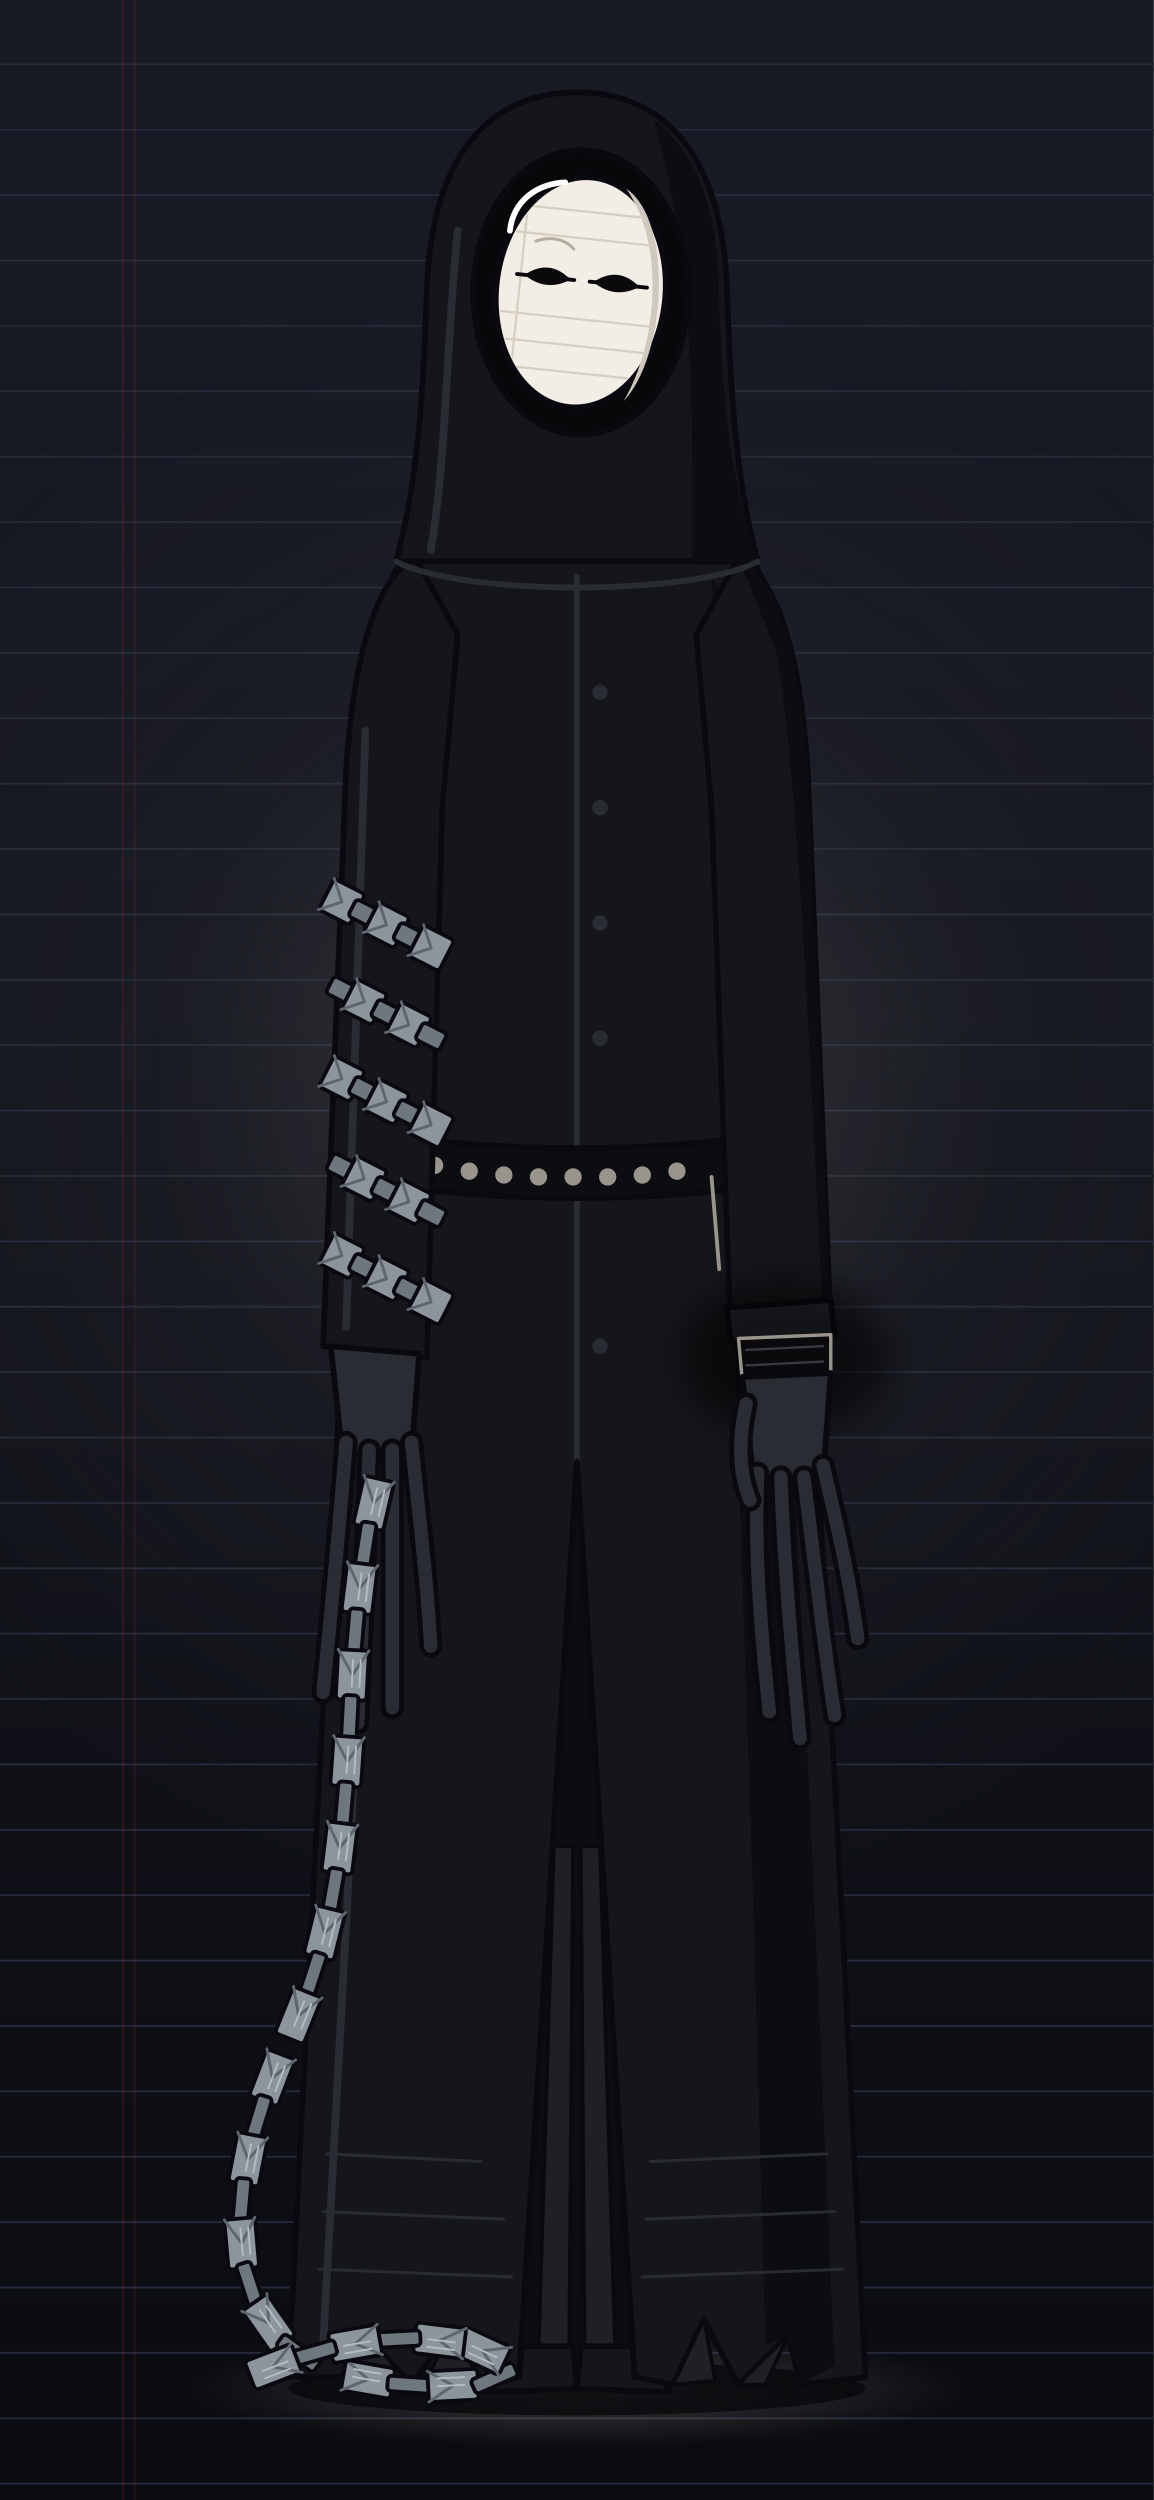
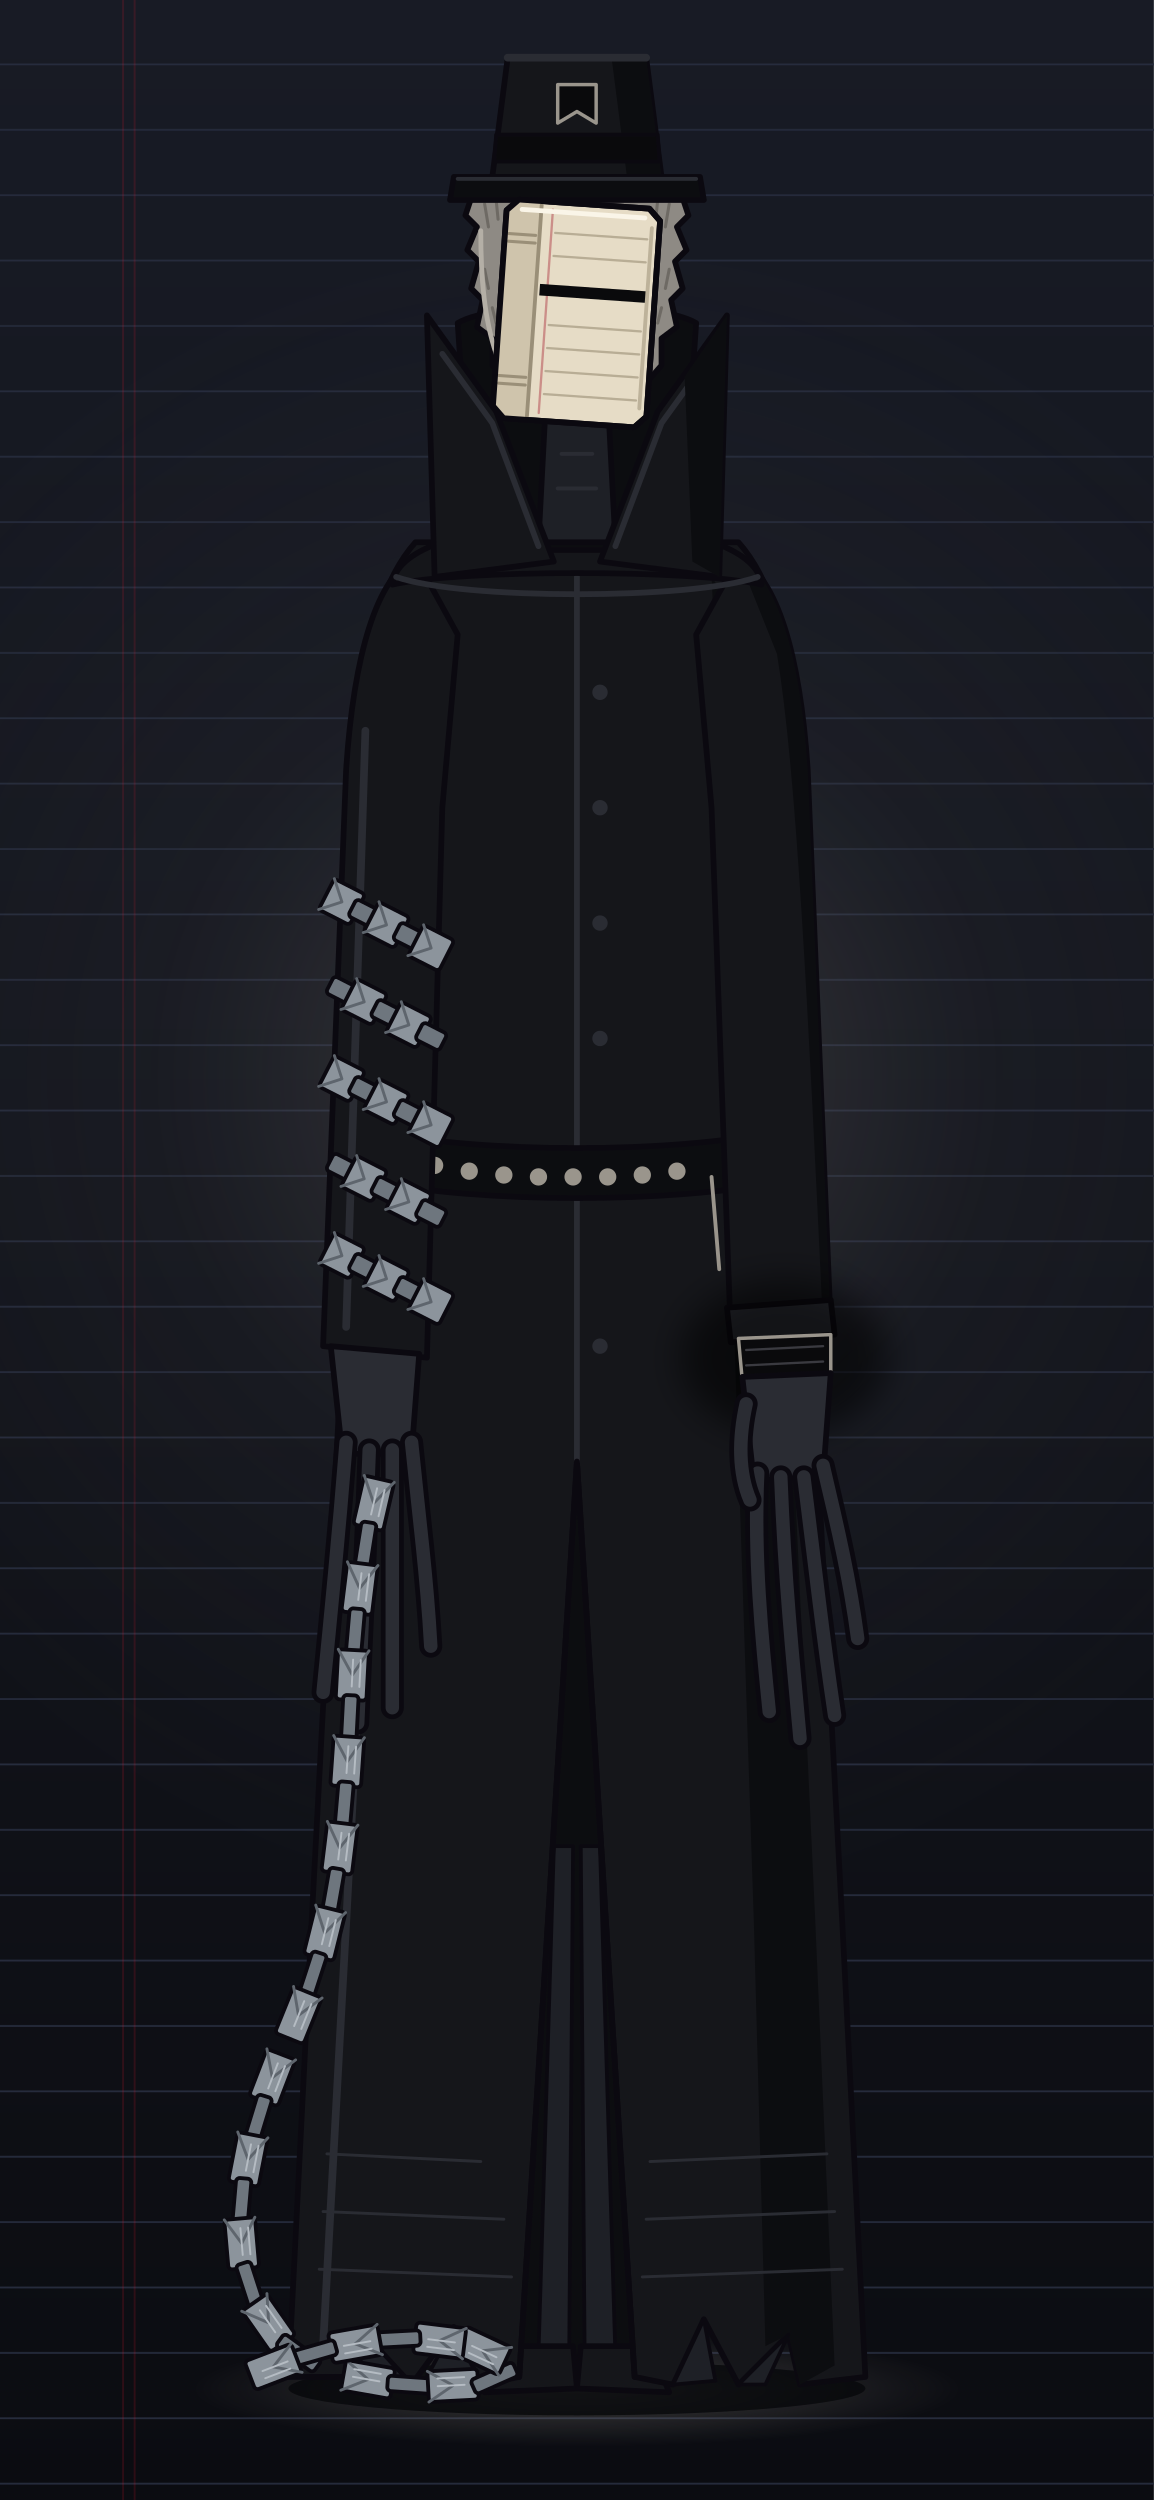
<svg xmlns="http://www.w3.org/2000/svg" viewBox="0 0 600 1300" width="600" height="1300">
  <defs>
    <linearGradient id="bg" x1="0" y1="0" x2="0" y2="1">
      <stop offset="0" stop-color="#181B25" />
      <stop offset="0.55" stop-color="#12141B" />
      <stop offset="1" stop-color="#0B0C11" />
    </linearGradient>
    <pattern id="rule" width="600" height="34" patternUnits="userSpaceOnUse">
      <line x1="0" y1="33.5" x2="600" y2="33.5" stroke="#232838" stroke-width="1" />
    </pattern>
    <radialGradient id="aura" cx="300" cy="560" r="440" gradientUnits="userSpaceOnUse">
      <stop offset="0" stop-color="#9A958C" stop-opacity="0.34" />
      <stop offset="0.5" stop-color="#3A3A40" stop-opacity="0.16" />
      <stop offset="1" stop-color="#3A3A40" stop-opacity="0" />
    </radialGradient>
    <radialGradient id="floor" cx="300" cy="1242" r="200" gradientUnits="userSpaceOnUse" gradientTransform="translate(0 1056) scale(1 0.15)">
      <stop offset="0" stop-color="#9A958C" stop-opacity="0.35" />
      <stop offset="1" stop-color="#9A958C" stop-opacity="0" />
    </radialGradient>
    <filter id="blur" x="-1" y="-1" width="3" height="3">
      <feGaussianBlur stdDeviation="9" />
    </filter>
    <filter id="soft" x="-1" y="-1" width="3" height="3">
      <feGaussianBlur stdDeviation="3" />
    </filter>
  </defs>
  <rect width="600" height="1300" fill="url(#bg)" />
  <rect width="600" height="1300" fill="url(#rule)" />
  <line x1="64" y1="0" x2="64" y2="1300" stroke="#E5172F" stroke-opacity="0.16" />
  <line x1="70" y1="0" x2="70" y2="1300" stroke="#E5172F" stroke-opacity="0.16" />
  <rect width="600" height="1300" fill="url(#aura)" />
  <rect x="0" y="1180" width="600" height="120" fill="url(#floor)" />
  <ellipse cx="300" cy="1242" rx="150" ry="14" fill="#06070A" opacity="0.8" />
  <g stroke="#0B0910" stroke-width="3" stroke-linejoin="round" stroke-linecap="round">
    <path d="M300,760 L332,1236 L268,1236 Z" fill="#0C0D10" />
    <path d="M288,960 L298,960 L296,1224 L280,1224 Z M302,960 L312,960 L320,1224 L304,1224 Z" fill="#1E2026" stroke-width="2" />
    <path d="M262,1220 L298,1220 L300,1242 L252,1244 Z M302,1220 L338,1220 L348,1244 L300,1242 Z" fill="#15161A" />
    <path d="M216,282 C200,300 190,330 188,380 L178,700 L162,1000 L150,1236 L186,1236 L190,1214 L214,1240 L236,1210 L250,1240 L270,1236 L300,760 L330,1236 L350,1240 L366,1206 L384,1240 L410,1214 L416,1240 L450,1236 L438,1000 L422,700 L412,380 C410,330 400,300 384,282 Z" fill="#15161A" />
    <path d="M370,300 C392,330 400,360 400,400 L410,700 L424,1000 L434,1230 L416,1240 L410,1214 L398,1220 L392,1000 L382,700 C380,560 376,420 370,300 Z" fill="#0C0D10" stroke="none" />
    <path d="M206,360 L196,700 L180,1000 L168,1220" fill="none" stroke="#2A2C33" stroke-width="4" />
    <g fill="#1E2026" stroke-width="2">
      <path d="M186,1236 L190,1214 L214,1240 Z" />
      <path d="M236,1210 L250,1240 L222,1236 Z" />
      <path d="M350,1240 L366,1206 L372,1238 Z" />
      <path d="M384,1240 L410,1214 L398,1240 Z" />
    </g>
    <g fill="none" stroke="#2A2C33" stroke-width="1.5">
      <path d="M170,1120 L250,1124 M168,1150 L262,1154 M166,1180 L266,1184 M338,1124 L430,1120 M336,1154 L434,1150 M334,1184 L438,1180" />
    </g>
    <path d="M300,300 L300,760" fill="none" stroke="#2A2C33" stroke-width="3" />
    <path d="M300,760 L270,1236 M300,760 L330,1236" fill="none" />
    <g fill="#2A2C33" stroke="none">
      <circle cx="312" cy="360" r="4" />
      <circle cx="312" cy="420" r="4" />
      <circle cx="312" cy="480" r="4" />
      <circle cx="312" cy="540" r="4" />
      <circle cx="312" cy="700" r="4" />
    </g>
    <path d="M194,588 C250,600 350,600 406,588 L408,614 C350,626 250,626 192,614 Z" fill="#0C0D10" />
    <g fill="#9A958C" stroke="none">
      <circle cx="226" cy="606" r="4.5" />
      <circle cx="244" cy="609" r="4.5" />
      <circle cx="262" cy="611" r="4.5" />
      <circle cx="280" cy="612" r="4.5" />
      <circle cx="298" cy="612" r="4.5" />
      <circle cx="316" cy="612" r="4.5" />
      <circle cx="334" cy="611" r="4.5" />
      <circle cx="352" cy="609" r="4.5" />
    </g>
    <path d="M370,612 L374,660 M380,610 L386,652" stroke="#9A958C" stroke-width="2" fill="none" />
    <path d="M216,290 C196,300 184,340 180,400 L168,700 L222,706 L230,420 L238,330 Z" fill="#15161A" />
    <path d="M190,380 L180,690" fill="none" stroke="#2A2C33" stroke-width="4" />
    <g stroke-width="2">
      <g transform="translate(177.8,469.0) rotate(27)">
        <rect x="-9" y="-9" width="18" height="18" rx="2" fill="#8C949C" />
        <path d="M-9,-9 L0,0 L-9,9" fill="none" stroke="#5E656D" stroke-width="1.5" />
      </g>
      <g transform="translate(189.4,475.0) rotate(27)">
        <rect x="-7" y="-5" width="14" height="10" rx="2" fill="#6E767E" />
      </g>
      <g transform="translate(201.0,481.0) rotate(27)">
        <rect x="-9" y="-9" width="18" height="18" rx="2" fill="#8C949C" />
        <path d="M-9,-9 L0,0 L-9,9" fill="none" stroke="#5E656D" stroke-width="1.5" />
      </g>
      <g transform="translate(212.6,487.0) rotate(27)">
        <rect x="-7" y="-5" width="14" height="10" rx="2" fill="#6E767E" />
      </g>
      <g transform="translate(224.2,493.0) rotate(27)">
        <rect x="-9" y="-9" width="18" height="18" rx="2" fill="#8C949C" />
        <path d="M-9,-9 L0,0 L-9,9" fill="none" stroke="#5E656D" stroke-width="1.5" />
      </g>
      <g transform="translate(177.8,515.0) rotate(27)">
        <rect x="-7" y="-5" width="14" height="10" rx="2" fill="#6E767E" />
      </g>
      <g transform="translate(189.4,521.0) rotate(27)">
        <rect x="-9" y="-9" width="18" height="18" rx="2" fill="#8C949C" />
        <path d="M-9,-9 L0,0 L-9,9" fill="none" stroke="#5E656D" stroke-width="1.5" />
      </g>
      <g transform="translate(201.0,527.0) rotate(27)">
        <rect x="-7" y="-5" width="14" height="10" rx="2" fill="#6E767E" />
      </g>
      <g transform="translate(212.6,533.0) rotate(27)">
        <rect x="-9" y="-9" width="18" height="18" rx="2" fill="#8C949C" />
        <path d="M-9,-9 L0,0 L-9,9" fill="none" stroke="#5E656D" stroke-width="1.5" />
      </g>
      <g transform="translate(224.2,539.0) rotate(27)">
        <rect x="-7" y="-5" width="14" height="10" rx="2" fill="#6E767E" />
      </g>
      <g transform="translate(177.8,561.0) rotate(27)">
        <rect x="-9" y="-9" width="18" height="18" rx="2" fill="#8C949C" />
        <path d="M-9,-9 L0,0 L-9,9" fill="none" stroke="#5E656D" stroke-width="1.5" />
      </g>
      <g transform="translate(189.4,567.0) rotate(27)">
        <rect x="-7" y="-5" width="14" height="10" rx="2" fill="#6E767E" />
      </g>
      <g transform="translate(201.0,573.0) rotate(27)">
        <rect x="-9" y="-9" width="18" height="18" rx="2" fill="#8C949C" />
        <path d="M-9,-9 L0,0 L-9,9" fill="none" stroke="#5E656D" stroke-width="1.5" />
      </g>
      <g transform="translate(212.6,579.0) rotate(27)">
        <rect x="-7" y="-5" width="14" height="10" rx="2" fill="#6E767E" />
      </g>
      <g transform="translate(224.2,585.0) rotate(27)">
        <rect x="-9" y="-9" width="18" height="18" rx="2" fill="#8C949C" />
        <path d="M-9,-9 L0,0 L-9,9" fill="none" stroke="#5E656D" stroke-width="1.5" />
      </g>
      <g transform="translate(177.8,607.0) rotate(27)">
        <rect x="-7" y="-5" width="14" height="10" rx="2" fill="#6E767E" />
      </g>
      <g transform="translate(189.4,613.0) rotate(27)">
        <rect x="-9" y="-9" width="18" height="18" rx="2" fill="#8C949C" />
        <path d="M-9,-9 L0,0 L-9,9" fill="none" stroke="#5E656D" stroke-width="1.5" />
      </g>
      <g transform="translate(201.0,619.0) rotate(27)">
        <rect x="-7" y="-5" width="14" height="10" rx="2" fill="#6E767E" />
      </g>
      <g transform="translate(212.6,625.0) rotate(27)">
        <rect x="-9" y="-9" width="18" height="18" rx="2" fill="#8C949C" />
        <path d="M-9,-9 L0,0 L-9,9" fill="none" stroke="#5E656D" stroke-width="1.5" />
      </g>
      <g transform="translate(224.2,631.0) rotate(27)">
        <rect x="-7" y="-5" width="14" height="10" rx="2" fill="#6E767E" />
      </g>
      <g transform="translate(177.8,653.0) rotate(27)">
        <rect x="-9" y="-9" width="18" height="18" rx="2" fill="#8C949C" />
        <path d="M-9,-9 L0,0 L-9,9" fill="none" stroke="#5E656D" stroke-width="1.5" />
      </g>
      <g transform="translate(189.4,659.0) rotate(27)">
        <rect x="-7" y="-5" width="14" height="10" rx="2" fill="#6E767E" />
      </g>
      <g transform="translate(201.0,665.0) rotate(27)">
        <rect x="-9" y="-9" width="18" height="18" rx="2" fill="#8C949C" />
        <path d="M-9,-9 L0,0 L-9,9" fill="none" stroke="#5E656D" stroke-width="1.5" />
      </g>
      <g transform="translate(212.6,671.0) rotate(27)">
        <rect x="-7" y="-5" width="14" height="10" rx="2" fill="#6E767E" />
      </g>
      <g transform="translate(224.2,677.0) rotate(27)">
        <rect x="-9" y="-9" width="18" height="18" rx="2" fill="#8C949C" />
        <path d="M-9,-9 L0,0 L-9,9" fill="none" stroke="#5E656D" stroke-width="1.5" />
      </g>
    </g>
    <path d="M172,700 L218,704 L214,756 L178,756 Z" fill="#2A2C33" />
    <path d="M180,750 C176,800 172,840 168,880 M192,754 C190,810 188,850 186,896 M204,754 C204,806 204,846 204,888 M214,750 C218,790 222,820 224,856" fill="none" stroke="#0B0910" stroke-width="12" />
    <path d="M180,750 C176,800 172,840 168,880 M192,754 C190,810 188,850 186,896 M204,754 C204,806 204,846 204,888 M214,750 C218,790 222,820 224,856" fill="none" stroke="#2A2C33" stroke-width="7" />
    <g stroke-width="2">
      <g transform="translate(194.3,781.7) rotate(103)">
        <rect x="-13" y="-8" width="26" height="16" rx="2" fill="#8C949C" />
        <path d="M-13,-8 L0,0 L-13,8" fill="none" stroke="#5E656D" stroke-width="1.5" />
        <path d="M-8,-4 L6,-4 M-8,0 L6,0" stroke="#B5BCC3" stroke-width="1" fill="none" />
      </g>
      <g transform="translate(190.1,803.5) rotate(99)">
        <rect x="-12" y="-4" width="24" height="8" rx="2" fill="#6E767E" />
      </g>
      <g transform="translate(187.0,826.0) rotate(97)">
        <rect x="-13" y="-8" width="26" height="16" rx="2" fill="#8C949C" />
        <path d="M-13,-8 L0,0 L-13,8" fill="none" stroke="#5E656D" stroke-width="1.5" />
        <path d="M-8,-4 L6,-4 M-8,0 L6,0" stroke="#B5BCC3" stroke-width="1" fill="none" />
      </g>
      <g transform="translate(184.8,848.5) rotate(95)">
        <rect x="-12" y="-4" width="24" height="8" rx="2" fill="#6E767E" />
      </g>
      <g transform="translate(183.2,871.0) rotate(93)">
        <rect x="-13" y="-8" width="26" height="16" rx="2" fill="#8C949C" />
        <path d="M-13,-8 L0,0 L-13,8" fill="none" stroke="#5E656D" stroke-width="1.5" />
        <path d="M-8,-4 L6,-4 M-8,0 L6,0" stroke="#B5BCC3" stroke-width="1" fill="none" />
      </g>
      <g transform="translate(181.9,893.5) rotate(93)">
        <rect x="-12" y="-4" width="24" height="8" rx="2" fill="#6E767E" />
      </g>
      <g transform="translate(180.6,916.0) rotate(94)">
        <rect x="-13" y="-8" width="26" height="16" rx="2" fill="#8C949C" />
        <path d="M-13,-8 L0,0 L-13,8" fill="none" stroke="#5E656D" stroke-width="1.5" />
        <path d="M-8,-4 L6,-4 M-8,0 L6,0" stroke="#B5BCC3" stroke-width="1" fill="none" />
      </g>
      <g transform="translate(179.0,938.5) rotate(95)">
        <rect x="-12" y="-4" width="24" height="8" rx="2" fill="#6E767E" />
      </g>
      <g transform="translate(176.6,961.0) rotate(97)">
        <rect x="-13" y="-8" width="26" height="16" rx="2" fill="#8C949C" />
        <path d="M-13,-8 L0,0 L-13,8" fill="none" stroke="#5E656D" stroke-width="1.5" />
        <path d="M-8,-4 L6,-4 M-8,0 L6,0" stroke="#B5BCC3" stroke-width="1" fill="none" />
      </g>
      <g transform="translate(173.3,983.5) rotate(100)">
        <rect x="-12" y="-4" width="24" height="8" rx="2" fill="#6E767E" />
      </g>
      <g transform="translate(168.8,1005.2) rotate(104)">
        <rect x="-13" y="-8" width="26" height="16" rx="2" fill="#8C949C" />
        <path d="M-13,-8 L0,0 L-13,8" fill="none" stroke="#5E656D" stroke-width="1.5" />
        <path d="M-8,-4 L6,-4 M-8,0 L6,0" stroke="#B5BCC3" stroke-width="1" fill="none" />
      </g>
      <g transform="translate(162.7,1027.0) rotate(108)">
        <rect x="-12" y="-4" width="24" height="8" rx="2" fill="#6E767E" />
      </g>
      <g transform="translate(155.2,1048.0) rotate(112)">
        <rect x="-13" y="-8" width="26" height="16" rx="2" fill="#8C949C" />
        <path d="M-13,-8 L0,0 L-13,8" fill="none" stroke="#5E656D" stroke-width="1.5" />
        <path d="M-8,-4 L6,-4 M-8,0 L6,0" stroke="#B5BCC3" stroke-width="1" fill="none" />
      </g>
      <g transform="translate(141.6,1080.4) rotate(111)">
        <rect x="-13" y="-8" width="26" height="16" rx="2" fill="#8C949C" />
        <path d="M-13,-8 L0,0 L-13,8" fill="none" stroke="#5E656D" stroke-width="1.5" />
        <path d="M-8,-4 L6,-4 M-8,0 L6,0" stroke="#B5BCC3" stroke-width="1" fill="none" />
      </g>
      <g transform="translate(134.4,1101.5) rotate(107)">
        <rect x="-12" y="-4" width="24" height="8" rx="2" fill="#6E767E" />
      </g>
      <g transform="translate(129.0,1122.9) rotate(101)">
        <rect x="-13" y="-8" width="26" height="16" rx="2" fill="#8C949C" />
        <path d="M-13,-8 L0,0 L-13,8" fill="none" stroke="#5E656D" stroke-width="1.5" />
        <path d="M-8,-4 L6,-4 M-8,0 L6,0" stroke="#B5BCC3" stroke-width="1" fill="none" />
      </g>
      <g transform="translate(125.8,1144.7) rotate(95)">
        <rect x="-12" y="-4" width="24" height="8" rx="2" fill="#6E767E" />
      </g>
      <g transform="translate(125.7,1166.6) rotate(85)">
        <rect x="-13" y="-8" width="26" height="16" rx="2" fill="#8C949C" />
        <path d="M-13,-8 L0,0 L-13,8" fill="none" stroke="#5E656D" stroke-width="1.5" />
        <path d="M-8,-4 L6,-4 M-8,0 L6,0" stroke="#B5BCC3" stroke-width="1" fill="none" />
      </g>
      <g transform="translate(130.0,1188.3) rotate(72)">
        <rect x="-12" y="-4" width="24" height="8" rx="2" fill="#6E767E" />
      </g>
      <g transform="translate(139.7,1207.9) rotate(55)">
        <rect x="-13" y="-8" width="26" height="16" rx="2" fill="#8C949C" />
        <path d="M-13,-8 L0,0 L-13,8" fill="none" stroke="#5E656D" stroke-width="1.5" />
        <path d="M-8,-4 L6,-4 M-8,0 L6,0" stroke="#B5BCC3" stroke-width="1" fill="none" />
      </g>
      <g transform="translate(155.3,1223.6) rotate(36)">
        <rect x="-12" y="-4" width="24" height="8" rx="2" fill="#6E767E" />
      </g>
      <g transform="translate(191.4,1237.3) rotate(10)">
        <rect x="-13" y="-8" width="26" height="16" rx="2" fill="#8C949C" />
        <path d="M-13,-8 L0,0 L-13,8" fill="none" stroke="#5E656D" stroke-width="1.5" />
        <path d="M-8,-4 L6,-4 M-8,0 L6,0" stroke="#B5BCC3" stroke-width="1" fill="none" />
      </g>
      <g transform="translate(213.5,1240.1) rotate(4)">
        <rect x="-12" y="-4" width="24" height="8" rx="2" fill="#6E767E" />
      </g>
      <g transform="translate(235.6,1240.4) rotate(-3)">
        <rect x="-13" y="-8" width="26" height="16" rx="2" fill="#8C949C" />
        <path d="M-13,-8 L0,0 L-13,8" fill="none" stroke="#5E656D" stroke-width="1.5" />
        <path d="M-8,-4 L6,-4 M-8,0 L6,0" stroke="#B5BCC3" stroke-width="1" fill="none" />
      </g>
      <g transform="translate(257.1,1236.6) rotate(-24)">
        <rect x="-12" y="-4" width="24" height="8" rx="2" fill="#6E767E" />
      </g>
      <g transform="translate(250.9,1222.4) rotate(-155)">
        <rect x="-13" y="-8" width="26" height="16" rx="2" fill="#8C949C" />
        <path d="M-13,-8 L0,0 L-13,8" fill="none" stroke="#5E656D" stroke-width="1.5" />
        <path d="M-8,-4 L6,-4 M-8,0 L6,0" stroke="#B5BCC3" stroke-width="1" fill="none" />
      </g>
      <g transform="translate(228.6,1217.1) rotate(-173)">
        <rect x="-13" y="-8" width="26" height="16" rx="2" fill="#8C949C" />
        <path d="M-13,-8 L0,0 L-13,8" fill="none" stroke="#5E656D" stroke-width="1.5" />
        <path d="M-8,-4 L6,-4 M-8,0 L6,0" stroke="#B5BCC3" stroke-width="1" fill="none" />
      </g>
      <g transform="translate(206.6,1216.3) rotate(177)">
        <rect x="-12" y="-4" width="24" height="8" rx="2" fill="#6E767E" />
      </g>
      <g transform="translate(184.7,1218.8) rotate(170)">
        <rect x="-13" y="-8" width="26" height="16" rx="2" fill="#8C949C" />
        <path d="M-13,-8 L0,0 L-13,8" fill="none" stroke="#5E656D" stroke-width="1.5" />
        <path d="M-8,-4 L6,-4 M-8,0 L6,0" stroke="#B5BCC3" stroke-width="1" fill="none" />
      </g>
      <g transform="translate(163.1,1223.7) rotate(164)">
        <rect x="-12" y="-4" width="24" height="8" rx="2" fill="#6E767E" />
      </g>
      <g transform="translate(142.1,1230.8) rotate(159)">
        <rect x="-13" y="-8" width="26" height="16" rx="2" fill="#8C949C" />
        <path d="M-13,-8 L0,0 L-13,8" fill="none" stroke="#5E656D" stroke-width="1.5" />
        <path d="M-8,-4 L6,-4 M-8,0 L6,0" stroke="#B5BCC3" stroke-width="1" fill="none" />
      </g>
    </g>
    <path d="M384,290 C404,300 416,340 420,400 L432,690 L380,694 L370,420 L362,330 Z" fill="#15161A" />
    <path d="M404,340 C414,400 420,520 428,690 L432,690 L420,400 C416,340 404,300 384,290 Z" fill="#0C0D10" stroke="none" />
    <path d="M378,680 L432,676 L434,694 L380,698 Z" fill="#2A2C33" />
    <ellipse cx="408" cy="706" rx="54" ry="40" fill="#000000" opacity="0.55" filter="url(#blur)" stroke="none" />
    <path d="M384,696 L432,694 L432,716 L386,718 Z" fill="#0A0A0C" stroke="#9A958C" stroke-width="1.8" />
    <path d="M388,702 L428,700 M388,710 L428,708" stroke="#3A3A40" stroke-width="1.2" fill="none" />
    <path d="M386,716 L432,714 L428,768 L392,770 Z" fill="#2A2C33" />
    <path d="M394,766 C392,810 396,850 400,890 M406,768 C408,820 412,860 416,904 M418,768 C424,816 428,852 434,892 M428,762 C436,796 442,822 446,852" fill="none" stroke="#0B0910" stroke-width="12" />
    <path d="M394,766 C392,810 396,850 400,890 M406,768 C408,820 412,860 416,904 M418,768 C424,816 428,852 434,892 M428,762 C436,796 442,822 446,852" fill="none" stroke="#2A2C33" stroke-width="7" />
    <path d="M388,730 C384,748 384,766 390,780" fill="none" stroke="#0B0910" stroke-width="12" />
    <path d="M388,730 C384,748 384,766 390,780" fill="none" stroke="#2A2C33" stroke-width="7" />
-     <path d="M300,48 C248,48 224,90 222,150 C220,204 218,246 206,292 L394,292 C382,246 380,204 378,150 C376,90 352,48 300,48 Z" fill="#15161A" />
-     <path d="M340,62 C368,84 374,120 374,160 C376,210 380,250 394,292 L360,292 C360,220 362,140 340,62 Z" fill="#0C0D10" stroke="none" />
-     <path d="M238,120 C232,180 232,240 224,286" fill="none" stroke="#2A2C33" stroke-width="4" />
-     <ellipse cx="302" cy="152" rx="56" ry="74" fill="#07080A" />
-     <clipPath id="maskclip">
-       <ellipse cx="302" cy="152" rx="42" ry="58" />
-     </clipPath>
-     <g transform="rotate(6 302 152)">
-       <ellipse cx="302" cy="152" rx="44" ry="60" fill="#F2EEE6" />
-       <path d="M320,96 C346,110 350,180 330,206 C344,176 344,124 320,96 Z" fill="#CFC9BD" stroke="none" />
-       <g stroke="#D6CFC0" stroke-width="1.2" fill="none" clip-path="url(#maskclip)">
-         <path d="M264,110 L340,110 M260,124 L344,124 M258,166 L346,166 M260,180 L344,180 M264,194 L340,194" />
-       </g>
-       <path d="M270,96 L270,206" stroke="#D6CFC0" stroke-width="1.2" fill="none" clip-path="url(#maskclip)" />
-       <path d="M272,146 Q284,136 296,146 Q284,154 272,146 Z" fill="#0A0A0C" stroke="none" />
-       <path d="M308,146 Q320,136 332,146 Q320,154 308,146 Z" fill="#0A0A0C" stroke="none" />
-       <path d="M268,146 L276,146 M292,146 L298,146 M306,146 L312,146 M328,146 L336,146" stroke="#0A0A0C" stroke-width="2" fill="none" />
-       <path d="M276,128 C284,124 292,126 296,130" fill="none" stroke="#B5AE9F" stroke-width="1.6" />
-       <path d="M262,124 C262,108 274,98 288,96" fill="none" stroke="#FFFFFF" stroke-width="3" />
-     </g>
-     <path d="M206,292 C240,310 360,310 394,292" fill="none" stroke="#2A2C33" stroke-width="3" />
+     <path d="M204,304 C206,286 238,276 282,272 L318,272 C362,276 394,286 396,304 C360,296 240,296 204,304 Z" fill="#15161A" />
+     <path d="M246,286 L238,168 C258,156 342,156 362,168 L354,286 Z" fill="#0C0D10" />
+     <path d="M284,206 L316,206 L320,282 L280,282 Z" fill="#1E2026" />
+     <path d="M292,236 L308,236 M290,254 L310,254" stroke="#2A2C33" stroke-width="2" fill="none" />
+     <path d="M246,100 L354,100 L358,112 L352,118 L357,130 L351,136 L355,150 L349,156 L352,170 L344,176 L344,190 L330,206 L270,206 L256,190 L256,176 L248,170 L251,156 L245,150 L249,136 L243,130 L248,118 L242,112 Z" fill="#8E8A84" />
+     <g stroke="#6E6A64" stroke-width="1.6" fill="none">
+       <path d="M252,106 L254,118 M258,104 L259,114 M342,104 L341,114 M348,106 L346,118 M252,140 L254,150 M348,140 L346,150 M256,160 L258,168 M344,160 L342,168" />
+     </g>
+     <path d="M250,120 C250,146 252,166 258,184" stroke="#B4AFA6" stroke-width="2.5" fill="none" />
+     <path d="M264,30 L336,30 L344,92 L256,92 Z" fill="#15161A" />
+     <path d="M318,30 L336,30 L344,92 L326,92 Z" fill="#0C0D10" stroke="none" />
+     <path d="M264,30 L336,30" stroke="#2A2C33" stroke-width="4" fill="none" />
+     <path d="M258,70 L342,70 L343,84 L257,84 Z" fill="#0A0A0C" stroke-width="2" />
+     <path d="M290,44 L310,44 L310,64 L300,58 L290,64 Z" fill="#0A0A0C" stroke="#9A958C" stroke-width="1.8" />
+     <path d="M236,92 L364,92 L366,104 L234,104 Z" fill="#0C0D10" />
+     <path d="M238,93 L362,93" stroke="#2A2C33" stroke-width="2" fill="none" />
+     <g transform="rotate(4 300 160)">
+       <path d="M266,106 L334,106 L340,112 L340,214 L334,220 L266,220 L260,214 L260,112 Z" fill="#E6DCC6" />
+       <path d="M260,112 L266,106 L278,106 L278,220 L266,220 L260,214 Z" fill="#CFC4AC" stroke="none" />
+       <path d="M278,108 L278,218" stroke="#9A8F78" stroke-width="2" fill="none" />
+       <g stroke="#9A8F78" stroke-width="1.6" fill="none">
+         <path d="M262,124 L276,124 M262,128 L276,128 M262,198 L276,198 M262,202 L276,202" />
+       </g>
+       <path d="M284,110 L284,216" stroke="#B0404A" stroke-opacity="0.5" stroke-width="1.2" fill="none" />
+       <g stroke="#B8AD95" stroke-width="1.2" fill="none">
+         <path d="M286,122 L334,122 M286,134 L334,134 M286,170 L334,170 M286,182 L334,182 M286,194 L334,194 M286,206 L334,206" />
+       </g>
+       <path d="M280,149 L336,149 L336,155 L280,155 Z" fill="#0A0A0C" stroke="none" />
+       <path d="M266,106 L334,106 L340,112 L340,214 L334,220 L266,220 L260,214 L260,112 Z" fill="none" stroke="#0B0910" stroke-width="3" />
+       <path d="M268,111 L332,111" stroke="#FAF5E8" stroke-width="2.5" fill="none" />
+       <path d="M336,116 L336,210" stroke="#BDB29A" stroke-width="2" fill="none" />
+     </g>
+     <path d="M226,300 L222,164 L258,214 L288,292 Z" fill="#15161A" />
+     <path d="M374,300 L378,164 L342,214 L312,292 Z" fill="#15161A" />
+     <path d="M230,184 L256,220 L280,284" stroke="#2A2C33" stroke-width="3" fill="none" />
+     <path d="M370,184 L344,220 L320,284" stroke="#2A2C33" stroke-width="3" fill="none" />
+     <path d="M356,196 L360,292 L374,300 L378,164 Z" fill="#0C0D10" stroke="none" />
+     <path d="M206,300 C240,312 360,312 394,300" fill="none" stroke="#2A2C33" stroke-width="3" />
  </g>
</svg>
